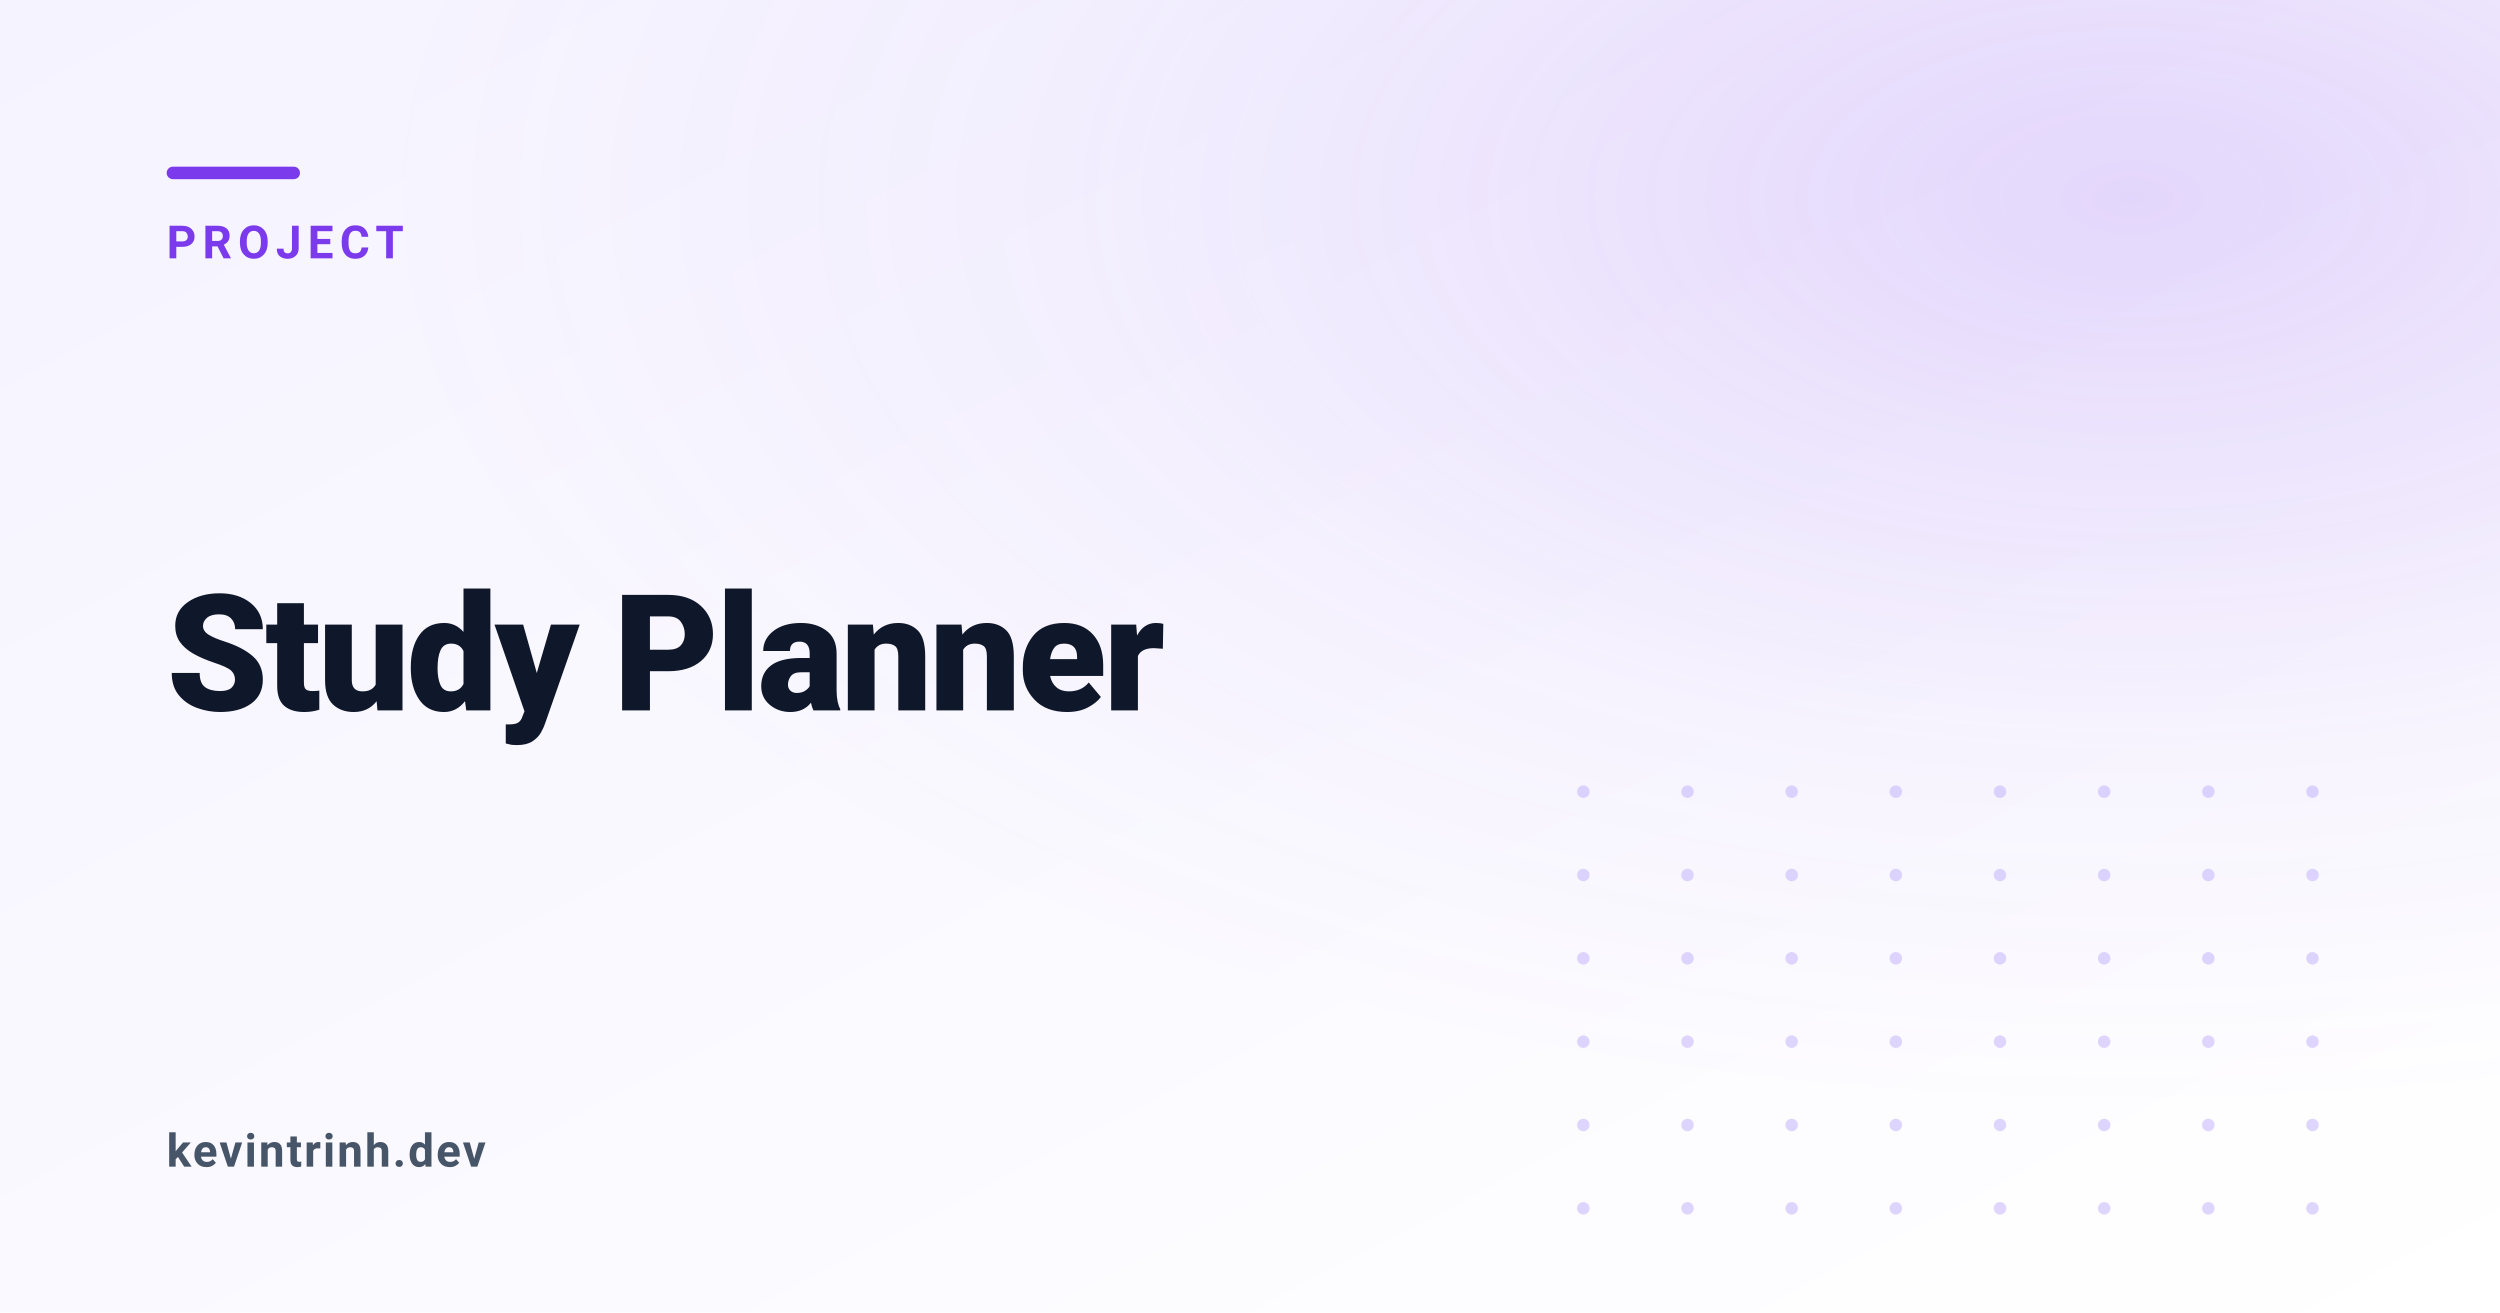
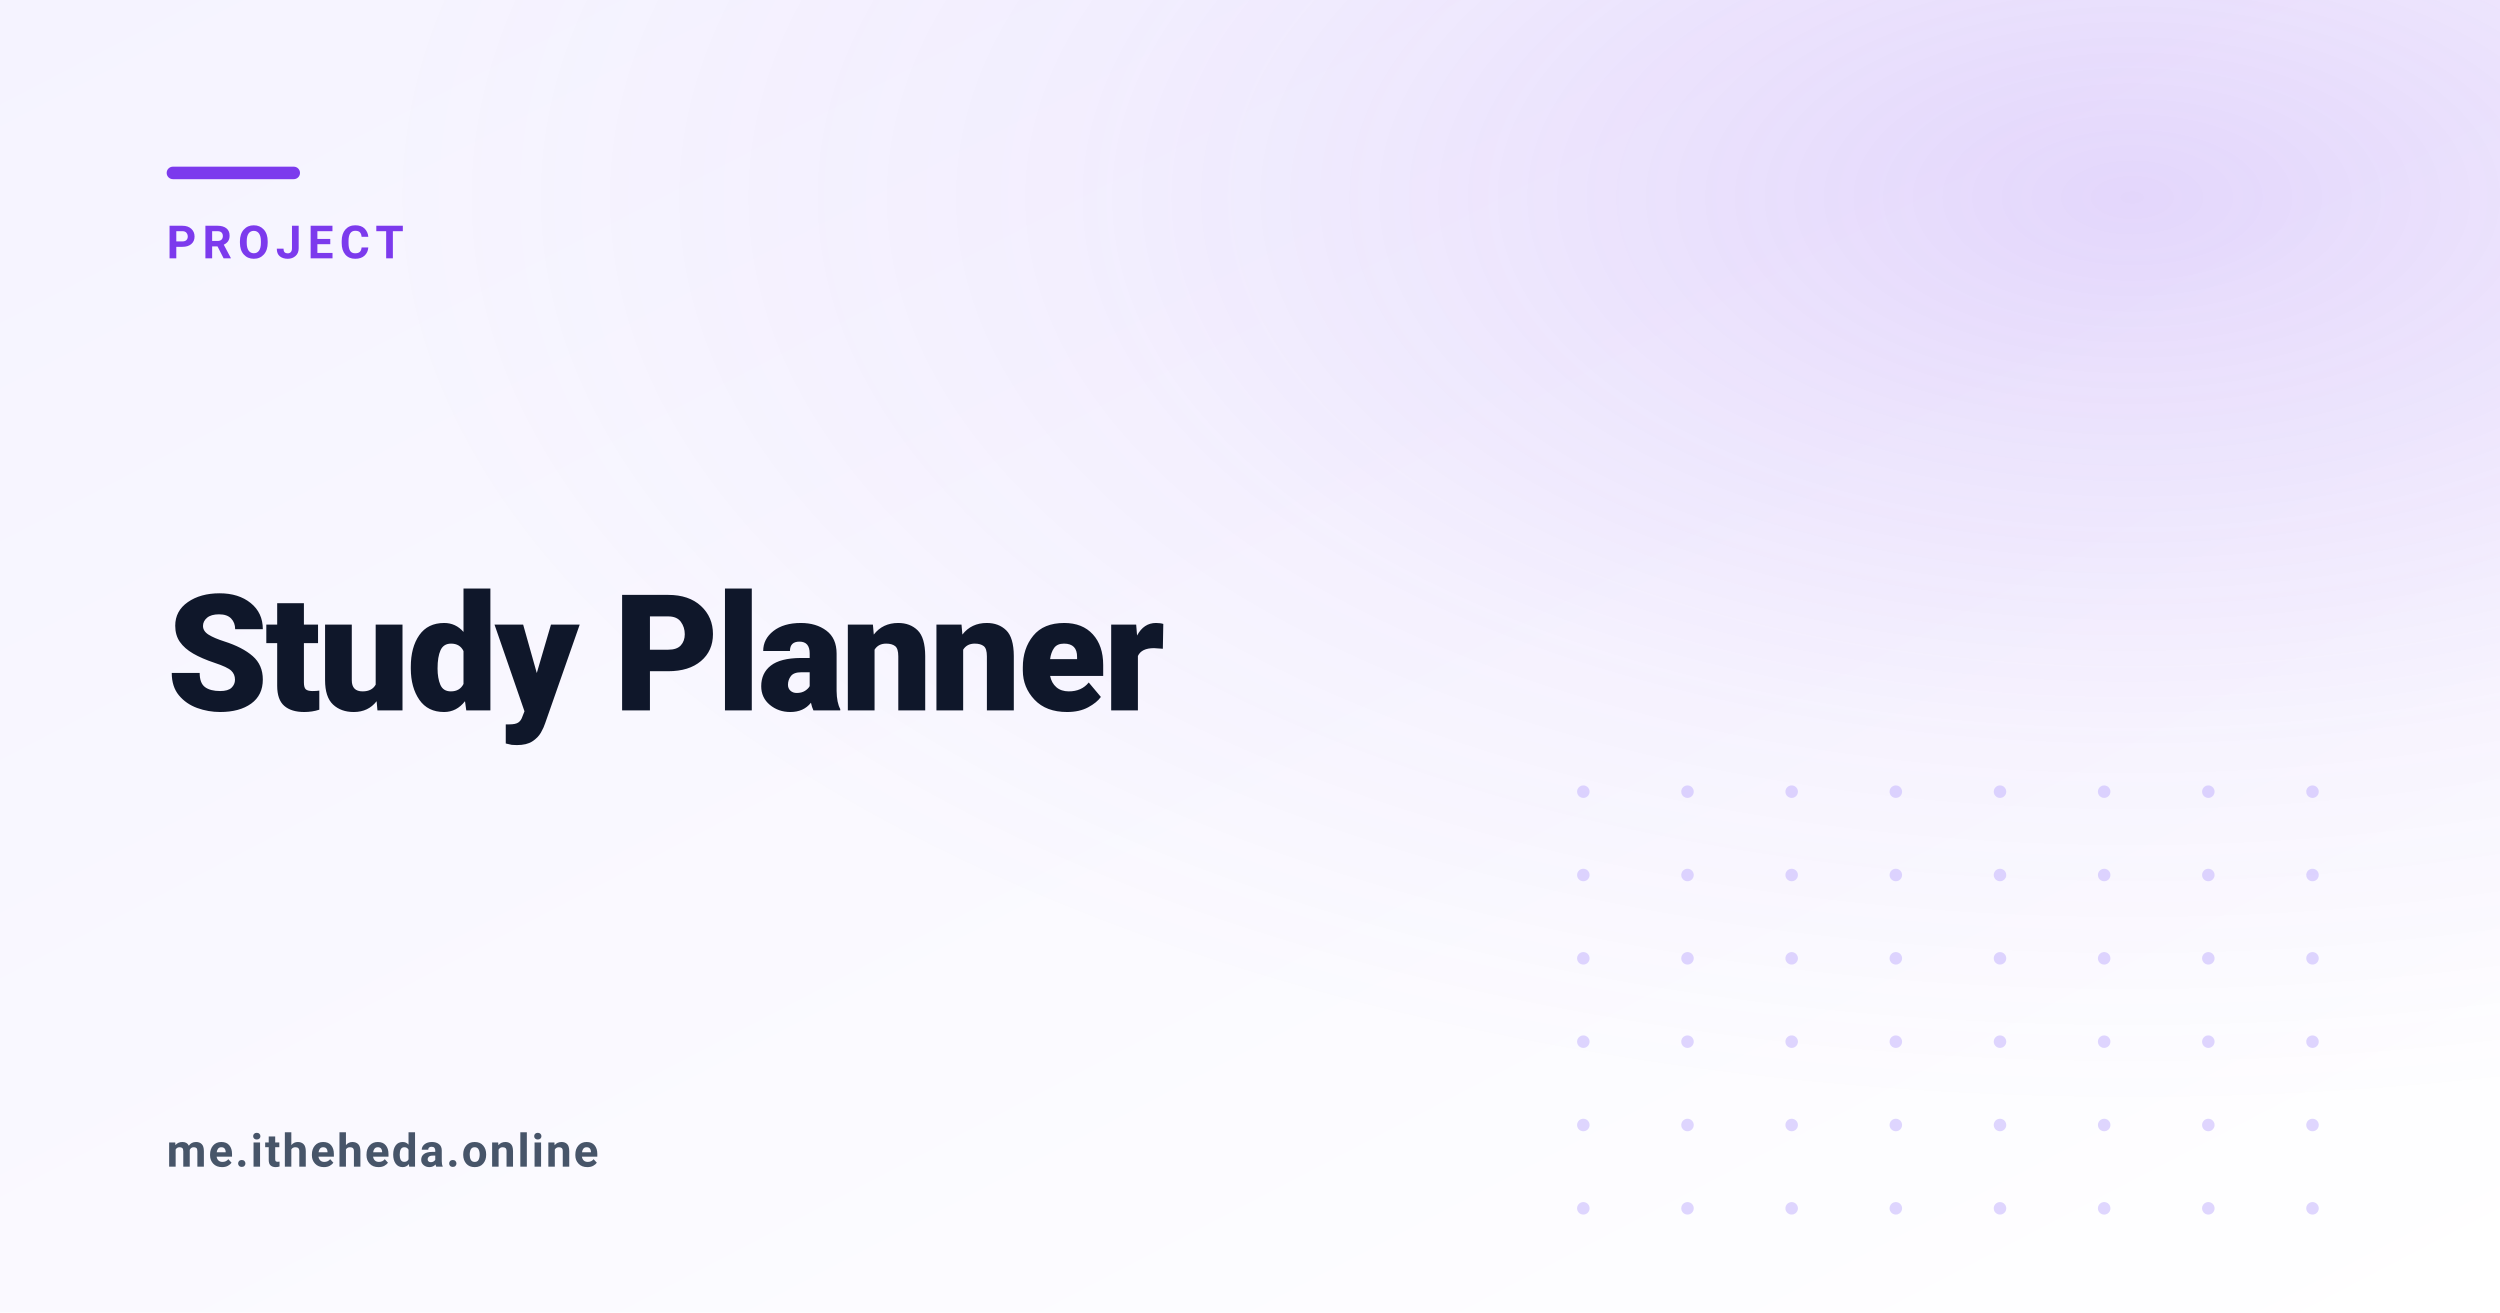
<svg xmlns="http://www.w3.org/2000/svg" viewBox="0 0 1200 630" width="1200" height="630" role="img" aria-label="Study Planner">
  <defs>
    <linearGradient id="bg" x1="0" y1="0" x2="1" y2="1">
      <stop offset="0%" stop-color="#f5f3ff" />
      <stop offset="100%" stop-color="#ffffff" />
    </linearGradient>
    <radialGradient id="glow" cx="0.85" cy="0.15" r="0.7">
      <stop offset="0%" stop-color="#7c3aed" stop-opacity="0.18" />
      <stop offset="60%" stop-color="#7c3aed" stop-opacity="0.04" />
      <stop offset="100%" stop-color="#7c3aed" stop-opacity="0" />
    </radialGradient>
  </defs>
  <rect width="1200" height="630" fill="url(#bg)" />
  <rect width="1200" height="630" fill="url(#glow)" />
  <g fill="#c4b5fd" opacity="0.55">
    <circle cx="760" cy="380" r="3" />
    <circle cx="810" cy="380" r="3" />
    <circle cx="860" cy="380" r="3" />
    <circle cx="910" cy="380" r="3" />
    <circle cx="960" cy="380" r="3" />
    <circle cx="1010" cy="380" r="3" />
    <circle cx="1060" cy="380" r="3" />
    <circle cx="1110" cy="380" r="3" />
    <circle cx="760" cy="420" r="3" />
    <circle cx="810" cy="420" r="3" />
    <circle cx="860" cy="420" r="3" />
    <circle cx="910" cy="420" r="3" />
    <circle cx="960" cy="420" r="3" />
    <circle cx="1010" cy="420" r="3" />
    <circle cx="1060" cy="420" r="3" />
    <circle cx="1110" cy="420" r="3" />
    <circle cx="760" cy="460" r="3" />
    <circle cx="810" cy="460" r="3" />
    <circle cx="860" cy="460" r="3" />
    <circle cx="910" cy="460" r="3" />
    <circle cx="960" cy="460" r="3" />
    <circle cx="1010" cy="460" r="3" />
    <circle cx="1060" cy="460" r="3" />
    <circle cx="1110" cy="460" r="3" />
    <circle cx="760" cy="500" r="3" />
    <circle cx="810" cy="500" r="3" />
    <circle cx="860" cy="500" r="3" />
    <circle cx="910" cy="500" r="3" />
    <circle cx="960" cy="500" r="3" />
    <circle cx="1010" cy="500" r="3" />
    <circle cx="1060" cy="500" r="3" />
    <circle cx="1110" cy="500" r="3" />
    <circle cx="760" cy="540" r="3" />
    <circle cx="810" cy="540" r="3" />
    <circle cx="860" cy="540" r="3" />
    <circle cx="910" cy="540" r="3" />
    <circle cx="960" cy="540" r="3" />
    <circle cx="1010" cy="540" r="3" />
    <circle cx="1060" cy="540" r="3" />
    <circle cx="1110" cy="540" r="3" />
    <circle cx="760" cy="580" r="3" />
    <circle cx="810" cy="580" r="3" />
    <circle cx="860" cy="580" r="3" />
    <circle cx="910" cy="580" r="3" />
    <circle cx="960" cy="580" r="3" />
    <circle cx="1010" cy="580" r="3" />
    <circle cx="1060" cy="580" r="3" />
    <circle cx="1110" cy="580" r="3" />
  </g>
  <rect x="80" y="80" width="64" height="6" rx="3" fill="#7c3aed" />
  <text x="80" y="124" font-family="ui-sans-serif, system-ui, -apple-system, 'Segoe UI', Roboto, sans-serif" font-size="22" font-weight="600" fill="#7c3aed" letter-spacing="3">PROJECT</text>
  <text font-family="ui-sans-serif, system-ui, -apple-system, 'Segoe UI', Roboto, sans-serif" font-size="78" font-weight="800" fill="#0f172a" letter-spacing="-1.5">
    <tspan x="80" y="341">Study Planner</tspan>
  </text>
-   <text x="80" y="560" font-family="ui-sans-serif, system-ui, -apple-system, 'Segoe UI', Roboto, sans-serif" font-size="22" font-weight="600" fill="#475569" letter-spacing="1">kevintrinh.dev</text>
+   <text x="80" y="560" font-family="ui-sans-serif, system-ui, -apple-system, 'Segoe UI', Roboto, sans-serif" font-size="22" font-weight="600" fill="#475569" letter-spacing="1">me.itheheda.online</text>
</svg>
